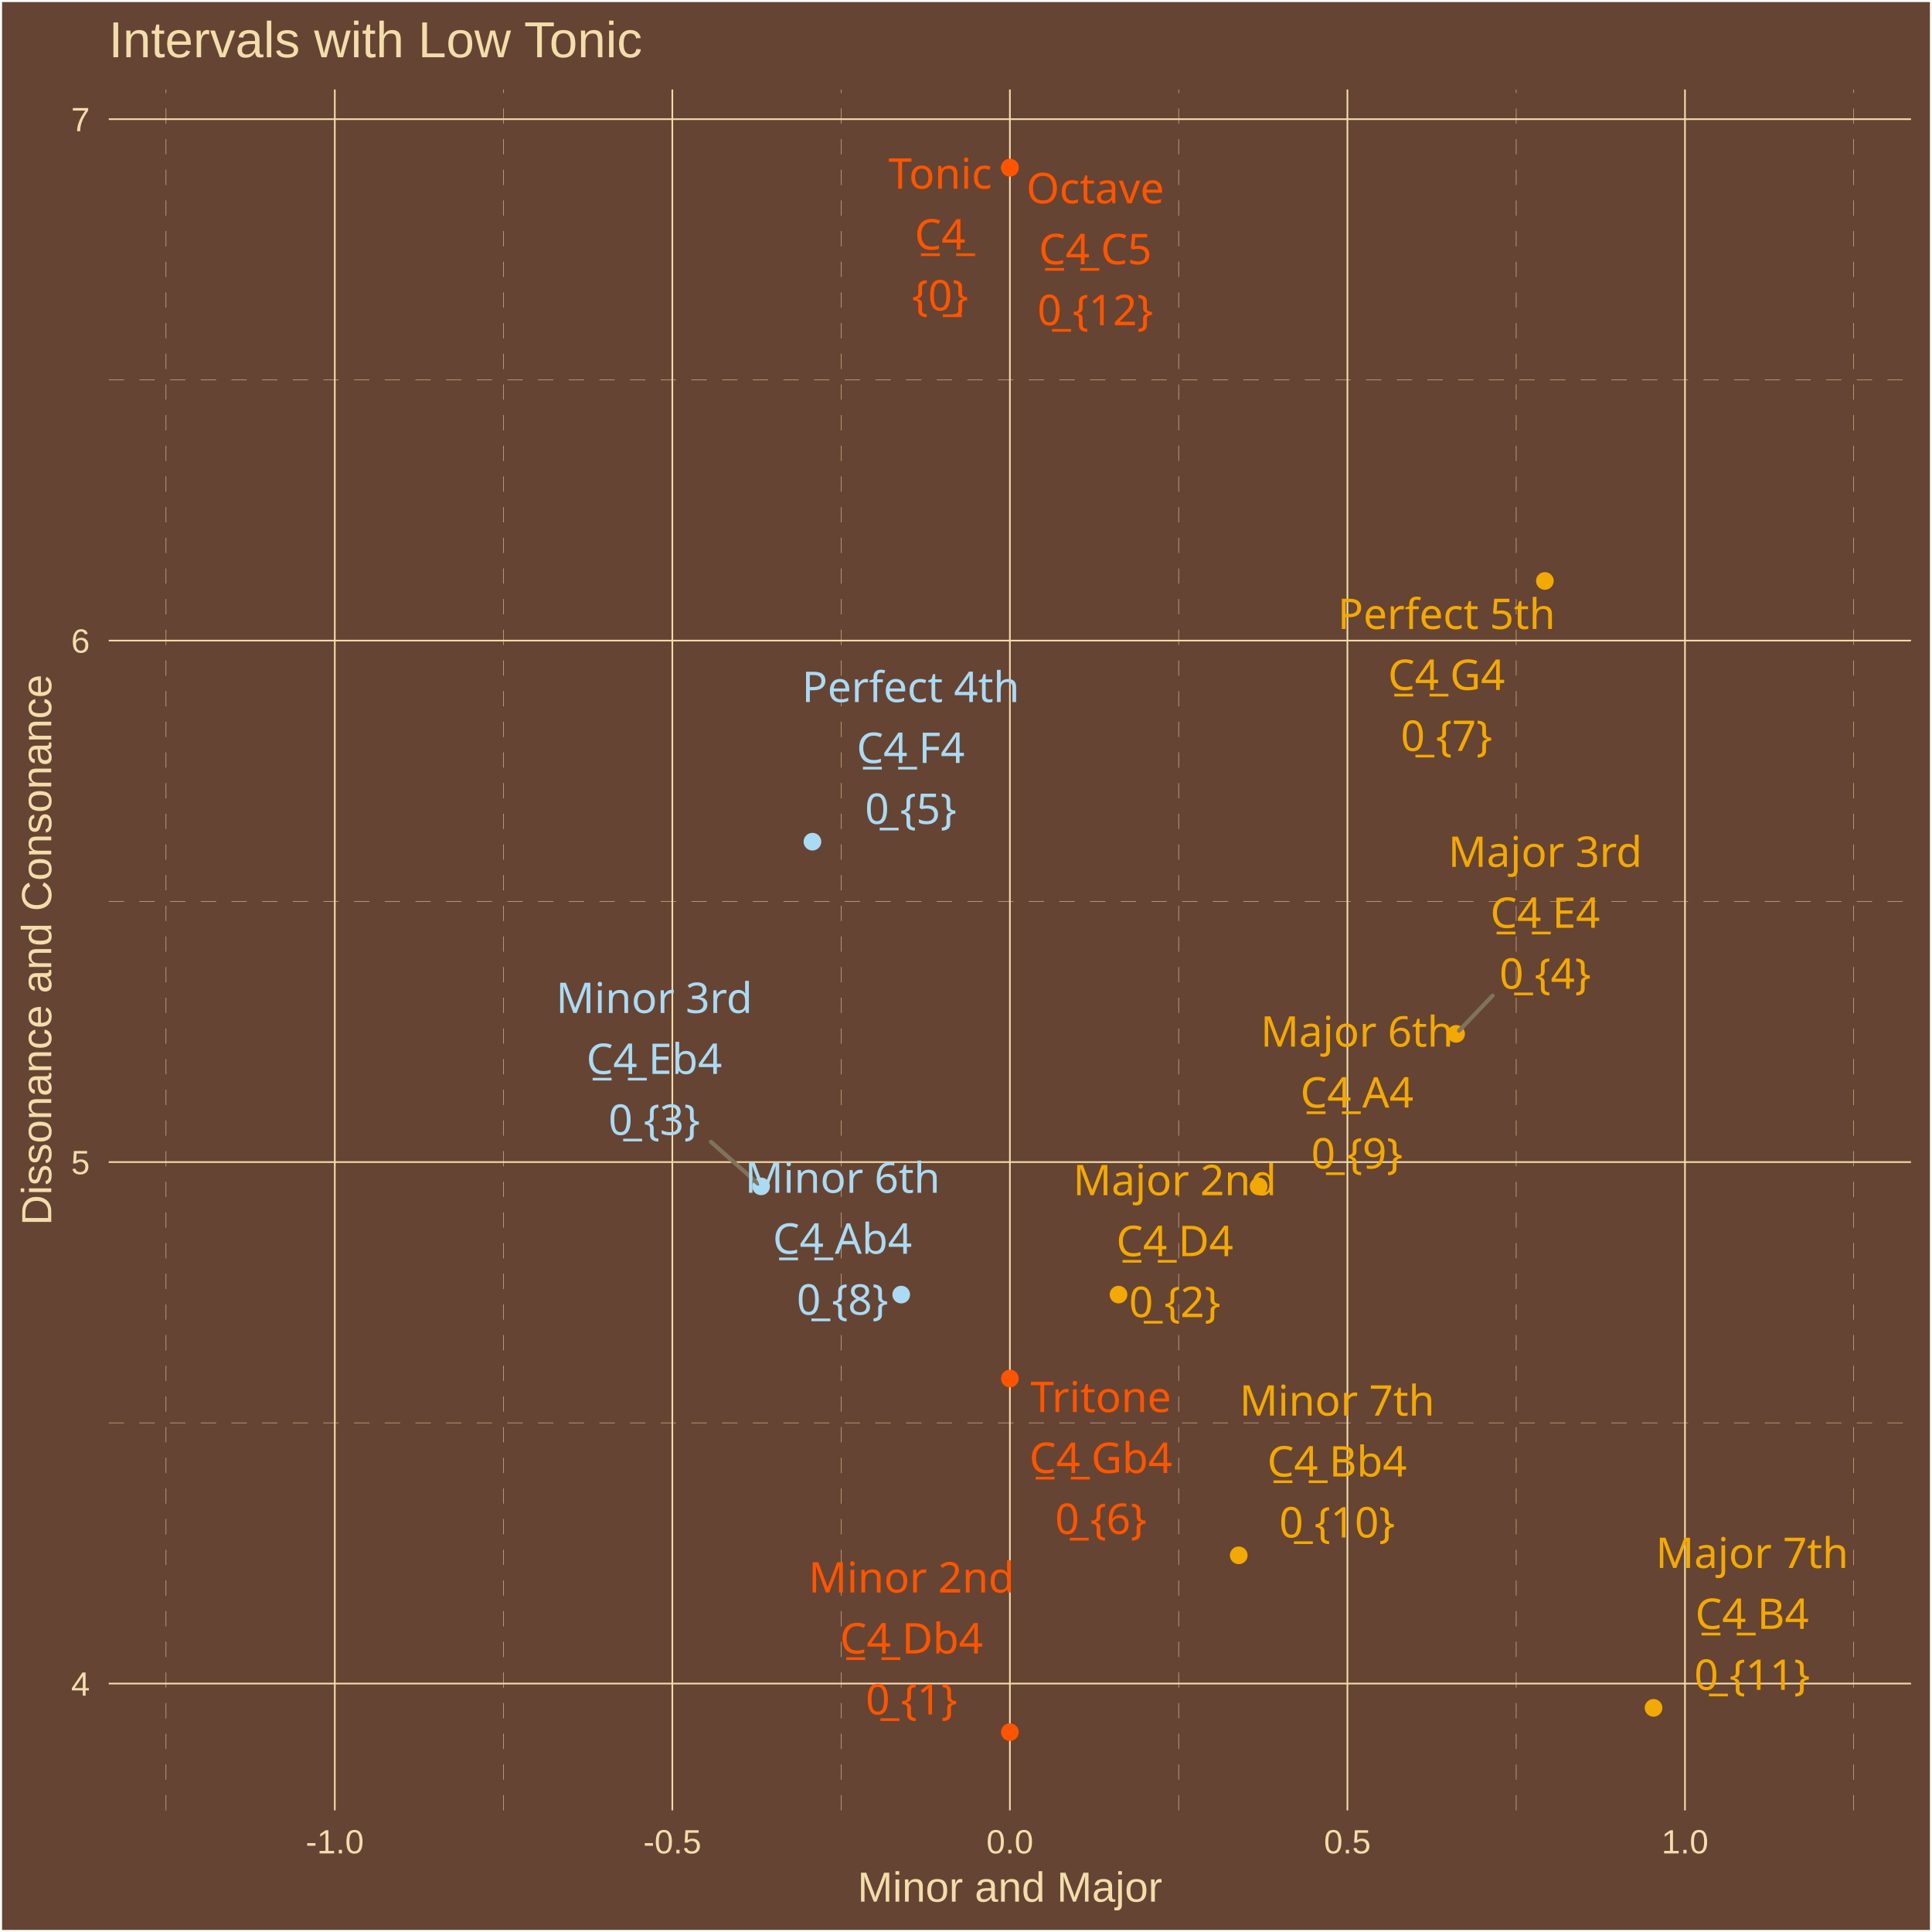
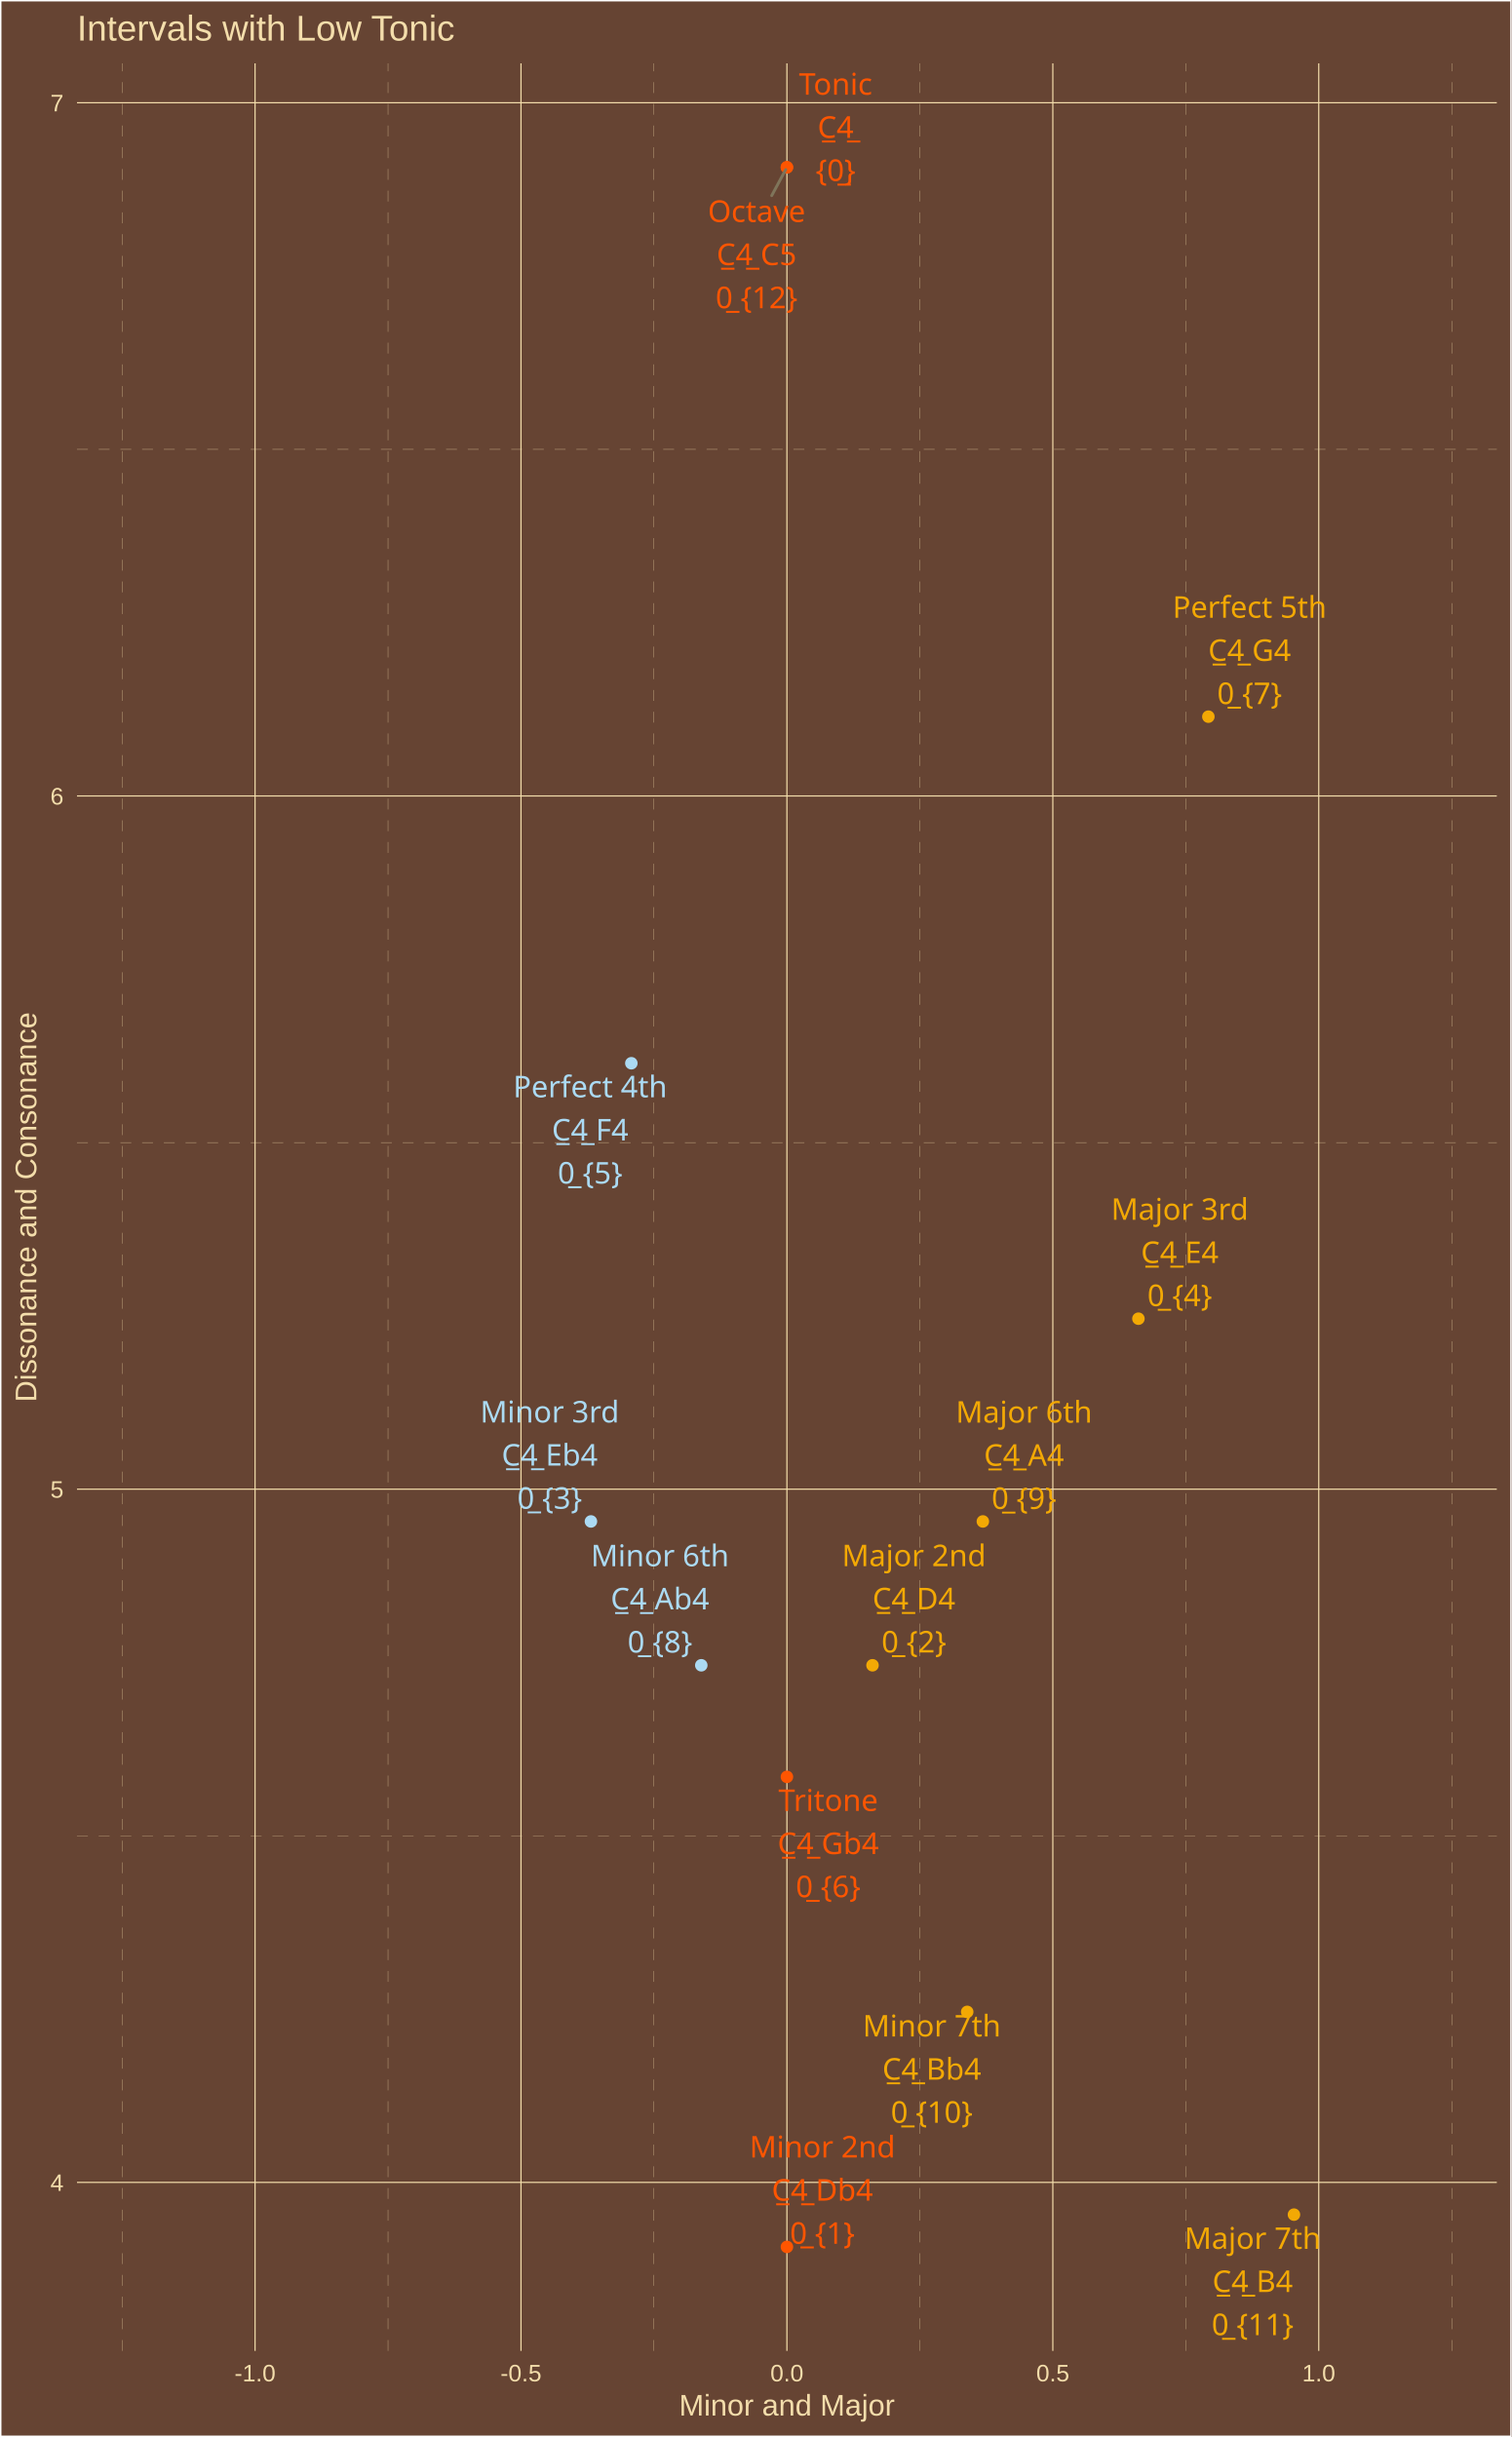
- <svg xmlns="http://www.w3.org/2000/svg" class="svglite" width="504.00pt" height="504.00pt" viewBox="0 0 504.00 504.00">
+ <svg xmlns="http://www.w3.org/2000/svg" class="svglite" width="557.00pt" height="898.00pt" viewBox="0 0 557.00 898.00">
  <defs>
    <style type="text/css">
    .svglite line, .svglite polyline, .svglite polygon, .svglite path, .svglite rect, .svglite circle {
      fill: none;
      stroke: #000000;
      stroke-linecap: round;
      stroke-linejoin: round;
      stroke-miterlimit: 10.00;
    }
    .svglite text {
      white-space: pre;
    }
  </style>
  </defs>
  <rect width="100%" height="100%" style="stroke: none; fill: #664433;" />
  <defs>
-     <clipPath id="cpMC4wMHw1MDQuMDB8MC4wMHw1MDQuMDA=">
-       <rect x="0.00" y="0.00" width="504.00" height="504.00" />
+     <clipPath id="cpMC4wMHw1NTcuMDB8MC4wMHw4OTguMDA=">
+       <rect x="0.00" y="0.00" width="557.00" height="898.00" />
    </clipPath>
  </defs>
-   <g clip-path="url(#cpMC4wMHw1MDQuMDB8MC4wMHw1MDQuMDA=)">
-     <rect x="0.00" y="-0" width="504.00" height="504.00" style="stroke-width: 1.07; stroke: #FFFFFF; fill: #664433;" />
+   <g clip-path="url(#cpMC4wMHw1NTcuMDB8MC4wMHw4OTguMDA=)">
+     <rect x="0.00" y="0.00" width="557.00" height="898.00" style="stroke-width: 1.07; stroke: #FFFFFF; fill: #664433;" />
  </g>
  <defs>
-     <clipPath id="cpMjguMzd8NDk4LjUyfDIzLjM0fDQ3Mi4yNw==">
-       <rect x="28.37" y="23.34" width="470.15" height="448.93" />
+     <clipPath id="cpMjguMzd8NTUxLjUyfDIzLjM0fDg2Ni4yNw==">
+       <rect x="28.37" y="23.34" width="523.15" height="842.93" />
    </clipPath>
  </defs>
-   <g clip-path="url(#cpMjguMzd8NDk4LjUyfDIzLjM0fDQ3Mi4yNw==)">
-     <rect x="28.37" y="23.34" width="470.15" height="448.93" style="stroke-width: 1.07; stroke: none; fill: #664433;" />
-     <polyline points="28.37,371.17 498.52,371.17 " style="stroke-width: 0.11; stroke: #F3DDAB; stroke-dasharray: 4.00,4.00; stroke-linecap: butt;" />
-     <polyline points="28.37,235.13 498.52,235.13 " style="stroke-width: 0.11; stroke: #F3DDAB; stroke-dasharray: 4.00,4.00; stroke-linecap: butt;" />
-     <polyline points="28.37,99.09 498.52,99.09 " style="stroke-width: 0.11; stroke: #F3DDAB; stroke-dasharray: 4.00,4.00; stroke-linecap: butt;" />
-     <polyline points="43.31,472.27 43.31,23.34 " style="stroke-width: 0.11; stroke: #F3DDAB; stroke-dasharray: 4.00,4.00; stroke-linecap: butt;" />
-     <polyline points="131.36,472.27 131.36,23.34 " style="stroke-width: 0.11; stroke: #F3DDAB; stroke-dasharray: 4.00,4.00; stroke-linecap: butt;" />
-     <polyline points="219.42,472.27 219.42,23.34 " style="stroke-width: 0.11; stroke: #F3DDAB; stroke-dasharray: 4.00,4.00; stroke-linecap: butt;" />
-     <polyline points="307.47,472.27 307.47,23.34 " style="stroke-width: 0.11; stroke: #F3DDAB; stroke-dasharray: 4.00,4.00; stroke-linecap: butt;" />
-     <polyline points="395.53,472.27 395.53,23.34 " style="stroke-width: 0.11; stroke: #F3DDAB; stroke-dasharray: 4.00,4.00; stroke-linecap: butt;" />
-     <polyline points="483.58,472.27 483.58,23.34 " style="stroke-width: 0.11; stroke: #F3DDAB; stroke-dasharray: 4.00,4.00; stroke-linecap: butt;" />
-     <polyline points="28.37,439.19 498.52,439.19 " style="stroke-width: 0.43; stroke: #F3DDAB; stroke-linecap: butt;" />
-     <polyline points="28.37,303.15 498.52,303.15 " style="stroke-width: 0.43; stroke: #F3DDAB; stroke-linecap: butt;" />
-     <polyline points="28.37,167.11 498.52,167.11 " style="stroke-width: 0.43; stroke: #F3DDAB; stroke-linecap: butt;" />
-     <polyline points="28.37,31.08 498.52,31.08 " style="stroke-width: 0.43; stroke: #F3DDAB; stroke-linecap: butt;" />
-     <polyline points="87.34,472.27 87.34,23.34 " style="stroke-width: 0.43; stroke: #F3DDAB; stroke-linecap: butt;" />
-     <polyline points="175.39,472.27 175.39,23.34 " style="stroke-width: 0.43; stroke: #F3DDAB; stroke-linecap: butt;" />
-     <polyline points="263.45,472.27 263.45,23.34 " style="stroke-width: 0.43; stroke: #F3DDAB; stroke-linecap: butt;" />
-     <polyline points="351.50,472.27 351.50,23.34 " style="stroke-width: 0.43; stroke: #F3DDAB; stroke-linecap: butt;" />
-     <polyline points="439.56,472.27 439.56,23.34 " style="stroke-width: 0.43; stroke: #F3DDAB; stroke-linecap: butt;" />
-     <circle cx="263.45" cy="43.74" r="1.95" style="stroke-width: 0.71; stroke: #FF5500; fill: #FF5500;" />
-     <circle cx="263.45" cy="451.86" r="1.95" style="stroke-width: 0.71; stroke: #FF5500; fill: #FF5500;" />
-     <circle cx="291.79" cy="337.72" r="1.95" style="stroke-width: 0.71; stroke: #F3A904; fill: #F3A904;" />
-     <circle cx="198.55" cy="309.49" r="1.95" style="stroke-width: 0.71; stroke: #ABDAF3; fill: #ABDAF3;" />
-     <circle cx="379.85" cy="269.70" r="1.95" style="stroke-width: 0.71; stroke: #F3A904; fill: #F3A904;" />
-     <circle cx="211.94" cy="219.57" r="1.95" style="stroke-width: 0.71; stroke: #ABDAF3; fill: #ABDAF3;" />
-     <circle cx="263.45" cy="359.62" r="1.95" style="stroke-width: 0.71; stroke: #FF5500; fill: #FF5500;" />
-     <circle cx="403.01" cy="151.55" r="1.95" style="stroke-width: 0.71; stroke: #F3A904; fill: #F3A904;" />
-     <circle cx="235.10" cy="337.72" r="1.95" style="stroke-width: 0.71; stroke: #ABDAF3; fill: #ABDAF3;" />
-     <circle cx="328.34" cy="309.49" r="1.95" style="stroke-width: 0.71; stroke: #F3A904; fill: #F3A904;" />
-     <circle cx="323.15" cy="405.74" r="1.95" style="stroke-width: 0.71; stroke: #F3A904; fill: #F3A904;" />
-     <circle cx="431.36" cy="445.53" r="1.95" style="stroke-width: 0.71; stroke: #F3A904; fill: #F3A904;" />
-     <circle cx="263.45" cy="43.74" r="1.95" style="stroke-width: 0.71; stroke: #FF5500; fill: #FF5500;" />
-     <line x1="185.45" y1="297.85" x2="197.71" y2="308.74" style="stroke-width: 1.07; stroke: #7F745A;" />
-     <line x1="389.37" y1="259.73" x2="380.62" y2="268.89" style="stroke-width: 1.07; stroke: #7F745A;" />
-     <text x="245.26" y="49.21" text-anchor="middle" style="font-size: 11.04px;fill: #FF5500; font-family: &quot;Arial Unicode MS&quot;;" textLength="26.97px" lengthAdjust="spacingAndGlyphs">Tonic</text>
-     <text x="245.26" y="65.10" text-anchor="middle" style="font-size: 11.04px;fill: #FF5500; font-family: &quot;Arial Unicode MS&quot;;" textLength="14.10px" lengthAdjust="spacingAndGlyphs">C̲4̲</text>
-     <text x="245.26" y="81.00" text-anchor="middle" style="font-size: 11.04px;fill: #FF5500; font-family: &quot;Arial Unicode MS&quot;;" textLength="13.51px" lengthAdjust="spacingAndGlyphs">{0̲}</text>
-     <text x="237.78" y="415.44" text-anchor="middle" style="font-size: 11.04px;fill: #FF5500; font-family: &quot;Arial Unicode MS&quot;;" textLength="49.05px" lengthAdjust="spacingAndGlyphs">Minor 2nd</text>
-     <text x="237.78" y="431.34" text-anchor="middle" style="font-size: 11.04px;fill: #FF5500; font-family: &quot;Arial Unicode MS&quot;;" textLength="37.40px" lengthAdjust="spacingAndGlyphs">C̲4̲ Db4</text>
-     <text x="237.78" y="447.24" text-anchor="middle" style="font-size: 11.04px;fill: #FF5500; font-family: &quot;Arial Unicode MS&quot;;" textLength="22.71px" lengthAdjust="spacingAndGlyphs">0̲ {1}</text>
-     <text x="306.47" y="311.79" text-anchor="middle" style="font-size: 11.04px;fill: #F3A904; font-family: &quot;Arial Unicode MS&quot;;" textLength="49.05px" lengthAdjust="spacingAndGlyphs">Major 2nd</text>
-     <text x="306.47" y="327.69" text-anchor="middle" style="font-size: 11.04px;fill: #F3A904; font-family: &quot;Arial Unicode MS&quot;;" textLength="31.26px" lengthAdjust="spacingAndGlyphs">C̲4̲ D4</text>
-     <text x="306.47" y="343.59" text-anchor="middle" style="font-size: 11.04px;fill: #F3A904; font-family: &quot;Arial Unicode MS&quot;;" textLength="22.71px" lengthAdjust="spacingAndGlyphs">0̲ {2}</text>
-     <text x="170.67" y="264.26" text-anchor="middle" style="font-size: 11.04px;fill: #ABDAF3; font-family: &quot;Arial Unicode MS&quot;;" textLength="46.58px" lengthAdjust="spacingAndGlyphs">Minor 3rd</text>
-     <text x="170.67" y="280.16" text-anchor="middle" style="font-size: 11.04px;fill: #ABDAF3; font-family: &quot;Arial Unicode MS&quot;;" textLength="36.79px" lengthAdjust="spacingAndGlyphs">C̲4̲ Eb4</text>
-     <text x="170.67" y="296.05" text-anchor="middle" style="font-size: 11.04px;fill: #ABDAF3; font-family: &quot;Arial Unicode MS&quot;;" textLength="22.71px" lengthAdjust="spacingAndGlyphs">0̲ {3}</text>
-     <text x="403.09" y="226.14" text-anchor="middle" style="font-size: 11.04px;fill: #F3A904; font-family: &quot;Arial Unicode MS&quot;;" textLength="46.58px" lengthAdjust="spacingAndGlyphs">Major 3rd</text>
-     <text x="403.09" y="242.04" text-anchor="middle" style="font-size: 11.04px;fill: #F3A904; font-family: &quot;Arial Unicode MS&quot;;" textLength="30.66px" lengthAdjust="spacingAndGlyphs">C̲4̲ E4</text>
-     <text x="403.09" y="257.93" text-anchor="middle" style="font-size: 11.04px;fill: #F3A904; font-family: &quot;Arial Unicode MS&quot;;" textLength="22.71px" lengthAdjust="spacingAndGlyphs">0̲ {4}</text>
-     <text x="237.58" y="183.14" text-anchor="middle" style="font-size: 11.04px;fill: #ABDAF3; font-family: &quot;Arial Unicode MS&quot;;" textLength="53.35px" lengthAdjust="spacingAndGlyphs">Perfect 4th</text>
-     <text x="237.58" y="199.04" text-anchor="middle" style="font-size: 11.04px;fill: #ABDAF3; font-family: &quot;Arial Unicode MS&quot;;" textLength="30.04px" lengthAdjust="spacingAndGlyphs">C̲4̲ F4</text>
-     <text x="237.58" y="214.93" text-anchor="middle" style="font-size: 11.04px;fill: #ABDAF3; font-family: &quot;Arial Unicode MS&quot;;" textLength="22.71px" lengthAdjust="spacingAndGlyphs">0̲ {5}</text>
-     <text x="287.18" y="368.36" text-anchor="middle" style="font-size: 11.04px;fill: #FF5500; font-family: &quot;Arial Unicode MS&quot;;" textLength="34.33px" lengthAdjust="spacingAndGlyphs">Tritone</text>
-     <text x="287.18" y="384.26" text-anchor="middle" style="font-size: 11.04px;fill: #FF5500; font-family: &quot;Arial Unicode MS&quot;;" textLength="38.02px" lengthAdjust="spacingAndGlyphs">C̲4̲ Gb4</text>
-     <text x="287.18" y="400.16" text-anchor="middle" style="font-size: 11.04px;fill: #FF5500; font-family: &quot;Arial Unicode MS&quot;;" textLength="22.71px" lengthAdjust="spacingAndGlyphs">0̲ {6}</text>
-     <text x="377.35" y="164.09" text-anchor="middle" style="font-size: 11.04px;fill: #F3A904; font-family: &quot;Arial Unicode MS&quot;;" textLength="53.35px" lengthAdjust="spacingAndGlyphs">Perfect 5th</text>
-     <text x="377.35" y="179.99" text-anchor="middle" style="font-size: 11.04px;fill: #F3A904; font-family: &quot;Arial Unicode MS&quot;;" textLength="31.88px" lengthAdjust="spacingAndGlyphs">C̲4̲ G4</text>
-     <text x="377.35" y="195.89" text-anchor="middle" style="font-size: 11.04px;fill: #F3A904; font-family: &quot;Arial Unicode MS&quot;;" textLength="22.71px" lengthAdjust="spacingAndGlyphs">0̲ {7}</text>
-     <text x="219.77" y="311.16" text-anchor="middle" style="font-size: 11.04px;fill: #ABDAF3; font-family: &quot;Arial Unicode MS&quot;;" textLength="45.98px" lengthAdjust="spacingAndGlyphs">Minor 6th</text>
-     <text x="219.77" y="327.06" text-anchor="middle" style="font-size: 11.04px;fill: #ABDAF3; font-family: &quot;Arial Unicode MS&quot;;" textLength="36.79px" lengthAdjust="spacingAndGlyphs">C̲4̲ Ab4</text>
-     <text x="219.77" y="342.96" text-anchor="middle" style="font-size: 11.04px;fill: #ABDAF3; font-family: &quot;Arial Unicode MS&quot;;" textLength="22.71px" lengthAdjust="spacingAndGlyphs">0̲ {8}</text>
-     <text x="353.99" y="273.04" text-anchor="middle" style="font-size: 11.04px;fill: #F3A904; font-family: &quot;Arial Unicode MS&quot;;" textLength="45.98px" lengthAdjust="spacingAndGlyphs">Major 6th</text>
-     <text x="353.99" y="288.93" text-anchor="middle" style="font-size: 11.04px;fill: #F3A904; font-family: &quot;Arial Unicode MS&quot;;" textLength="30.66px" lengthAdjust="spacingAndGlyphs">C̲4̲ A4</text>
-     <text x="353.99" y="304.83" text-anchor="middle" style="font-size: 11.04px;fill: #F3A904; font-family: &quot;Arial Unicode MS&quot;;" textLength="22.71px" lengthAdjust="spacingAndGlyphs">0̲ {9}</text>
-     <text x="348.80" y="369.29" text-anchor="middle" style="font-size: 11.04px;fill: #F3A904; font-family: &quot;Arial Unicode MS&quot;;" textLength="45.98px" lengthAdjust="spacingAndGlyphs">Minor 7th</text>
-     <text x="348.80" y="385.18" text-anchor="middle" style="font-size: 11.04px;fill: #F3A904; font-family: &quot;Arial Unicode MS&quot;;" textLength="36.79px" lengthAdjust="spacingAndGlyphs">C̲4̲ Bb4</text>
-     <text x="348.80" y="401.08" text-anchor="middle" style="font-size: 11.04px;fill: #F3A904; font-family: &quot;Arial Unicode MS&quot;;" textLength="28.84px" lengthAdjust="spacingAndGlyphs">0̲ {10}</text>
-     <text x="457.07" y="409.04" text-anchor="middle" style="font-size: 11.04px;fill: #F3A904; font-family: &quot;Arial Unicode MS&quot;;" textLength="45.98px" lengthAdjust="spacingAndGlyphs">Major 7th</text>
-     <text x="457.07" y="424.93" text-anchor="middle" style="font-size: 11.04px;fill: #F3A904; font-family: &quot;Arial Unicode MS&quot;;" textLength="30.66px" lengthAdjust="spacingAndGlyphs">C̲4̲ B4</text>
-     <text x="457.07" y="440.83" text-anchor="middle" style="font-size: 11.04px;fill: #F3A904; font-family: &quot;Arial Unicode MS&quot;;" textLength="28.84px" lengthAdjust="spacingAndGlyphs">0̲ {11}</text>
-     <text x="285.72" y="53.04" text-anchor="middle" style="font-size: 11.04px;fill: #FF5500; font-family: &quot;Arial Unicode MS&quot;;" textLength="34.95px" lengthAdjust="spacingAndGlyphs">Octave</text>
-     <text x="285.72" y="68.93" text-anchor="middle" style="font-size: 11.04px;fill: #FF5500; font-family: &quot;Arial Unicode MS&quot;;" textLength="31.26px" lengthAdjust="spacingAndGlyphs">C̲4̲ C5</text>
-     <text x="285.72" y="84.83" text-anchor="middle" style="font-size: 11.04px;fill: #FF5500; font-family: &quot;Arial Unicode MS&quot;;" textLength="28.84px" lengthAdjust="spacingAndGlyphs">0̲ {12}</text>
+   <g clip-path="url(#cpMjguMzd8NTUxLjUyfDIzLjM0fDg2Ni4yNw==)">
+     <rect x="28.37" y="23.34" width="523.15" height="842.93" style="stroke-width: 1.07; stroke: none; fill: #664433;" />
+     <polyline points="28.37,676.45 551.52,676.45 " style="stroke-width: 0.11; stroke: #F3DDAB; stroke-dasharray: 4.00,4.00; stroke-linecap: butt;" />
+     <polyline points="28.37,421.02 551.52,421.02 " style="stroke-width: 0.11; stroke: #F3DDAB; stroke-dasharray: 4.00,4.00; stroke-linecap: butt;" />
+     <polyline points="28.37,165.58 551.52,165.58 " style="stroke-width: 0.11; stroke: #F3DDAB; stroke-dasharray: 4.00,4.00; stroke-linecap: butt;" />
+     <polyline points="44.99,866.27 44.99,23.34 " style="stroke-width: 0.11; stroke: #F3DDAB; stroke-dasharray: 4.00,4.00; stroke-linecap: butt;" />
+     <polyline points="142.97,866.27 142.97,23.34 " style="stroke-width: 0.11; stroke: #F3DDAB; stroke-dasharray: 4.00,4.00; stroke-linecap: butt;" />
+     <polyline points="240.96,866.27 240.96,23.34 " style="stroke-width: 0.11; stroke: #F3DDAB; stroke-dasharray: 4.00,4.00; stroke-linecap: butt;" />
+     <polyline points="338.94,866.27 338.94,23.34 " style="stroke-width: 0.11; stroke: #F3DDAB; stroke-dasharray: 4.00,4.00; stroke-linecap: butt;" />
+     <polyline points="436.92,866.27 436.92,23.34 " style="stroke-width: 0.11; stroke: #F3DDAB; stroke-dasharray: 4.00,4.00; stroke-linecap: butt;" />
+     <polyline points="534.90,866.27 534.90,23.34 " style="stroke-width: 0.11; stroke: #F3DDAB; stroke-dasharray: 4.00,4.00; stroke-linecap: butt;" />
+     <polyline points="28.37,804.17 551.52,804.17 " style="stroke-width: 0.43; stroke: #F3DDAB; stroke-linecap: butt;" />
+     <polyline points="28.37,548.73 551.52,548.73 " style="stroke-width: 0.43; stroke: #F3DDAB; stroke-linecap: butt;" />
+     <polyline points="28.37,293.30 551.52,293.30 " style="stroke-width: 0.43; stroke: #F3DDAB; stroke-linecap: butt;" />
+     <polyline points="28.37,37.87 551.52,37.87 " style="stroke-width: 0.43; stroke: #F3DDAB; stroke-linecap: butt;" />
+     <polyline points="93.98,866.27 93.98,23.34 " style="stroke-width: 0.43; stroke: #F3DDAB; stroke-linecap: butt;" />
+     <polyline points="191.97,866.27 191.97,23.34 " style="stroke-width: 0.43; stroke: #F3DDAB; stroke-linecap: butt;" />
+     <polyline points="289.95,866.27 289.95,23.34 " style="stroke-width: 0.43; stroke: #F3DDAB; stroke-linecap: butt;" />
+     <polyline points="387.93,866.27 387.93,23.34 " style="stroke-width: 0.43; stroke: #F3DDAB; stroke-linecap: butt;" />
+     <polyline points="485.91,866.27 485.91,23.34 " style="stroke-width: 0.43; stroke: #F3DDAB; stroke-linecap: butt;" />
+     <circle cx="289.95" cy="61.65" r="1.95" style="stroke-width: 0.71; stroke: #FF5500; fill: #FF5500;" />
+     <circle cx="289.95" cy="827.95" r="1.95" style="stroke-width: 0.71; stroke: #FF5500; fill: #FF5500;" />
+     <circle cx="321.49" cy="613.63" r="1.95" style="stroke-width: 0.71; stroke: #F3A904; fill: #F3A904;" />
+     <circle cx="217.74" cy="560.63" r="1.95" style="stroke-width: 0.71; stroke: #ABDAF3; fill: #ABDAF3;" />
+     <circle cx="419.47" cy="485.92" r="1.95" style="stroke-width: 0.71; stroke: #F3A904; fill: #F3A904;" />
+     <circle cx="232.63" cy="391.79" r="1.95" style="stroke-width: 0.71; stroke: #ABDAF3; fill: #ABDAF3;" />
+     <circle cx="289.95" cy="654.75" r="1.95" style="stroke-width: 0.71; stroke: #FF5500; fill: #FF5500;" />
+     <circle cx="445.24" cy="264.08" r="1.95" style="stroke-width: 0.71; stroke: #F3A904; fill: #F3A904;" />
+     <circle cx="258.40" cy="613.63" r="1.95" style="stroke-width: 0.71; stroke: #ABDAF3; fill: #ABDAF3;" />
+     <circle cx="362.15" cy="560.63" r="1.95" style="stroke-width: 0.71; stroke: #F3A904; fill: #F3A904;" />
+     <circle cx="356.38" cy="741.35" r="1.95" style="stroke-width: 0.71; stroke: #F3A904; fill: #F3A904;" />
+     <circle cx="476.78" cy="816.06" r="1.95" style="stroke-width: 0.71; stroke: #F3A904; fill: #F3A904;" />
+     <circle cx="289.95" cy="61.65" r="1.95" style="stroke-width: 0.71; stroke: #FF5500; fill: #FF5500;" />
+     <line x1="284.35" y1="72.08" x2="289.50" y2="62.49" style="stroke-width: 1.07; stroke: #7F745A;" />
+     <text x="307.89" y="34.89" text-anchor="middle" style="font-size: 11.04px;fill: #FF5500; font-family: &quot;Arial Unicode MS&quot;;" textLength="26.97px" lengthAdjust="spacingAndGlyphs">Tonic</text>
+     <text x="307.89" y="50.79" text-anchor="middle" style="font-size: 11.04px;fill: #FF5500; font-family: &quot;Arial Unicode MS&quot;;" textLength="14.10px" lengthAdjust="spacingAndGlyphs">C̲4̲</text>
+     <text x="307.89" y="66.68" text-anchor="middle" style="font-size: 11.04px;fill: #FF5500; font-family: &quot;Arial Unicode MS&quot;;" textLength="13.51px" lengthAdjust="spacingAndGlyphs">{0̲}</text>
+     <text x="303.02" y="795.01" text-anchor="middle" style="font-size: 11.04px;fill: #FF5500; font-family: &quot;Arial Unicode MS&quot;;" textLength="49.05px" lengthAdjust="spacingAndGlyphs">Minor 2nd</text>
+     <text x="303.02" y="810.90" text-anchor="middle" style="font-size: 11.04px;fill: #FF5500; font-family: &quot;Arial Unicode MS&quot;;" textLength="37.40px" lengthAdjust="spacingAndGlyphs">C̲4̲ Db4</text>
+     <text x="303.02" y="826.80" text-anchor="middle" style="font-size: 11.04px;fill: #FF5500; font-family: &quot;Arial Unicode MS&quot;;" textLength="22.71px" lengthAdjust="spacingAndGlyphs">0̲ {1}</text>
+     <text x="336.75" y="577.12" text-anchor="middle" style="font-size: 11.04px;fill: #F3A904; font-family: &quot;Arial Unicode MS&quot;;" textLength="49.05px" lengthAdjust="spacingAndGlyphs">Major 2nd</text>
+     <text x="336.75" y="593.01" text-anchor="middle" style="font-size: 11.04px;fill: #F3A904; font-family: &quot;Arial Unicode MS&quot;;" textLength="31.26px" lengthAdjust="spacingAndGlyphs">C̲4̲ D4</text>
+     <text x="336.75" y="608.91" text-anchor="middle" style="font-size: 11.04px;fill: #F3A904; font-family: &quot;Arial Unicode MS&quot;;" textLength="22.71px" lengthAdjust="spacingAndGlyphs">0̲ {2}</text>
+     <text x="202.54" y="524.16" text-anchor="middle" style="font-size: 11.04px;fill: #ABDAF3; font-family: &quot;Arial Unicode MS&quot;;" textLength="46.58px" lengthAdjust="spacingAndGlyphs">Minor 3rd</text>
+     <text x="202.54" y="540.05" text-anchor="middle" style="font-size: 11.04px;fill: #ABDAF3; font-family: &quot;Arial Unicode MS&quot;;" textLength="36.79px" lengthAdjust="spacingAndGlyphs">C̲4̲ Eb4</text>
+     <text x="202.54" y="555.95" text-anchor="middle" style="font-size: 11.04px;fill: #ABDAF3; font-family: &quot;Arial Unicode MS&quot;;" textLength="22.71px" lengthAdjust="spacingAndGlyphs">0̲ {3}</text>
+     <text x="434.70" y="449.49" text-anchor="middle" style="font-size: 11.04px;fill: #F3A904; font-family: &quot;Arial Unicode MS&quot;;" textLength="46.58px" lengthAdjust="spacingAndGlyphs">Major 3rd</text>
+     <text x="434.70" y="465.39" text-anchor="middle" style="font-size: 11.04px;fill: #F3A904; font-family: &quot;Arial Unicode MS&quot;;" textLength="30.66px" lengthAdjust="spacingAndGlyphs">C̲4̲ E4</text>
+     <text x="434.70" y="481.28" text-anchor="middle" style="font-size: 11.04px;fill: #F3A904; font-family: &quot;Arial Unicode MS&quot;;" textLength="22.71px" lengthAdjust="spacingAndGlyphs">0̲ {4}</text>
+     <text x="217.44" y="404.34" text-anchor="middle" style="font-size: 11.04px;fill: #ABDAF3; font-family: &quot;Arial Unicode MS&quot;;" textLength="53.35px" lengthAdjust="spacingAndGlyphs">Perfect 4th</text>
+     <text x="217.44" y="420.24" text-anchor="middle" style="font-size: 11.04px;fill: #ABDAF3; font-family: &quot;Arial Unicode MS&quot;;" textLength="30.04px" lengthAdjust="spacingAndGlyphs">C̲4̲ F4</text>
+     <text x="217.44" y="436.13" text-anchor="middle" style="font-size: 11.04px;fill: #ABDAF3; font-family: &quot;Arial Unicode MS&quot;;" textLength="22.71px" lengthAdjust="spacingAndGlyphs">0̲ {5}</text>
+     <text x="305.17" y="667.31" text-anchor="middle" style="font-size: 11.04px;fill: #FF5500; font-family: &quot;Arial Unicode MS&quot;;" textLength="34.33px" lengthAdjust="spacingAndGlyphs">Tritone</text>
+     <text x="305.17" y="683.20" text-anchor="middle" style="font-size: 11.04px;fill: #FF5500; font-family: &quot;Arial Unicode MS&quot;;" textLength="38.02px" lengthAdjust="spacingAndGlyphs">C̲4̲ Gb4</text>
+     <text x="305.17" y="699.10" text-anchor="middle" style="font-size: 11.04px;fill: #FF5500; font-family: &quot;Arial Unicode MS&quot;;" textLength="22.71px" lengthAdjust="spacingAndGlyphs">0̲ {6}</text>
+     <text x="460.43" y="227.63" text-anchor="middle" style="font-size: 11.04px;fill: #F3A904; font-family: &quot;Arial Unicode MS&quot;;" textLength="53.35px" lengthAdjust="spacingAndGlyphs">Perfect 5th</text>
+     <text x="460.43" y="243.53" text-anchor="middle" style="font-size: 11.04px;fill: #F3A904; font-family: &quot;Arial Unicode MS&quot;;" textLength="31.88px" lengthAdjust="spacingAndGlyphs">C̲4̲ G4</text>
+     <text x="460.43" y="259.43" text-anchor="middle" style="font-size: 11.04px;fill: #F3A904; font-family: &quot;Arial Unicode MS&quot;;" textLength="22.71px" lengthAdjust="spacingAndGlyphs">0̲ {7}</text>
+     <text x="243.17" y="577.14" text-anchor="middle" style="font-size: 11.04px;fill: #ABDAF3; font-family: &quot;Arial Unicode MS&quot;;" textLength="45.98px" lengthAdjust="spacingAndGlyphs">Minor 6th</text>
+     <text x="243.17" y="593.04" text-anchor="middle" style="font-size: 11.04px;fill: #ABDAF3; font-family: &quot;Arial Unicode MS&quot;;" textLength="36.79px" lengthAdjust="spacingAndGlyphs">C̲4̲ Ab4</text>
+     <text x="243.17" y="608.94" text-anchor="middle" style="font-size: 11.04px;fill: #ABDAF3; font-family: &quot;Arial Unicode MS&quot;;" textLength="22.71px" lengthAdjust="spacingAndGlyphs">0̲ {8}</text>
+     <text x="377.31" y="524.22" text-anchor="middle" style="font-size: 11.04px;fill: #F3A904; font-family: &quot;Arial Unicode MS&quot;;" textLength="45.98px" lengthAdjust="spacingAndGlyphs">Major 6th</text>
+     <text x="377.31" y="540.12" text-anchor="middle" style="font-size: 11.04px;fill: #F3A904; font-family: &quot;Arial Unicode MS&quot;;" textLength="30.66px" lengthAdjust="spacingAndGlyphs">C̲4̲ A4</text>
+     <text x="377.31" y="556.02" text-anchor="middle" style="font-size: 11.04px;fill: #F3A904; font-family: &quot;Arial Unicode MS&quot;;" textLength="22.71px" lengthAdjust="spacingAndGlyphs">0̲ {9}</text>
+     <text x="343.33" y="750.42" text-anchor="middle" style="font-size: 11.04px;fill: #F3A904; font-family: &quot;Arial Unicode MS&quot;;" textLength="45.98px" lengthAdjust="spacingAndGlyphs">Minor 7th</text>
+     <text x="343.33" y="766.32" text-anchor="middle" style="font-size: 11.04px;fill: #F3A904; font-family: &quot;Arial Unicode MS&quot;;" textLength="36.79px" lengthAdjust="spacingAndGlyphs">C̲4̲ Bb4</text>
+     <text x="343.33" y="782.21" text-anchor="middle" style="font-size: 11.04px;fill: #F3A904; font-family: &quot;Arial Unicode MS&quot;;" textLength="28.84px" lengthAdjust="spacingAndGlyphs">0̲ {10}</text>
+     <text x="461.55" y="828.68" text-anchor="middle" style="font-size: 11.04px;fill: #F3A904; font-family: &quot;Arial Unicode MS&quot;;" textLength="45.98px" lengthAdjust="spacingAndGlyphs">Major 7th</text>
+     <text x="461.55" y="844.57" text-anchor="middle" style="font-size: 11.04px;fill: #F3A904; font-family: &quot;Arial Unicode MS&quot;;" textLength="30.66px" lengthAdjust="spacingAndGlyphs">C̲4̲ B4</text>
+     <text x="461.55" y="860.47" text-anchor="middle" style="font-size: 11.04px;fill: #F3A904; font-family: &quot;Arial Unicode MS&quot;;" textLength="28.84px" lengthAdjust="spacingAndGlyphs">0̲ {11}</text>
+     <text x="278.78" y="81.78" text-anchor="middle" style="font-size: 11.04px;fill: #FF5500; font-family: &quot;Arial Unicode MS&quot;;" textLength="34.95px" lengthAdjust="spacingAndGlyphs">Octave</text>
+     <text x="278.78" y="97.67" text-anchor="middle" style="font-size: 11.04px;fill: #FF5500; font-family: &quot;Arial Unicode MS&quot;;" textLength="31.26px" lengthAdjust="spacingAndGlyphs">C̲4̲ C5</text>
+     <text x="278.78" y="113.57" text-anchor="middle" style="font-size: 11.04px;fill: #FF5500; font-family: &quot;Arial Unicode MS&quot;;" textLength="28.84px" lengthAdjust="spacingAndGlyphs">0̲ {12}</text>
  </g>
-   <g clip-path="url(#cpMC4wMHw1MDQuMDB8MC4wMHw1MDQuMDA=)">
-     <text x="23.44" y="442.35" text-anchor="end" style="font-size: 8.80px;fill: #F3DDAB; font-family: &quot;Arial&quot;;" textLength="4.90px" lengthAdjust="spacingAndGlyphs">4</text>
-     <text x="23.44" y="306.31" text-anchor="end" style="font-size: 8.80px;fill: #F3DDAB; font-family: &quot;Arial&quot;;" textLength="4.90px" lengthAdjust="spacingAndGlyphs">5</text>
-     <text x="23.44" y="170.27" text-anchor="end" style="font-size: 8.80px;fill: #F3DDAB; font-family: &quot;Arial&quot;;" textLength="4.90px" lengthAdjust="spacingAndGlyphs">6</text>
-     <text x="23.44" y="34.23" text-anchor="end" style="font-size: 8.80px;fill: #F3DDAB; font-family: &quot;Arial&quot;;" textLength="4.90px" lengthAdjust="spacingAndGlyphs">7</text>
-     <text x="87.34" y="483.50" text-anchor="middle" style="font-size: 8.80px;fill: #F3DDAB; font-family: &quot;Arial&quot;;" textLength="15.16px" lengthAdjust="spacingAndGlyphs">-1.0</text>
-     <text x="175.39" y="483.50" text-anchor="middle" style="font-size: 8.80px;fill: #F3DDAB; font-family: &quot;Arial&quot;;" textLength="15.16px" lengthAdjust="spacingAndGlyphs">-0.5</text>
-     <text x="263.45" y="483.50" text-anchor="middle" style="font-size: 8.80px;fill: #F3DDAB; font-family: &quot;Arial&quot;;" textLength="12.23px" lengthAdjust="spacingAndGlyphs">0.0</text>
-     <text x="351.50" y="483.50" text-anchor="middle" style="font-size: 8.80px;fill: #F3DDAB; font-family: &quot;Arial&quot;;" textLength="12.23px" lengthAdjust="spacingAndGlyphs">0.5</text>
-     <text x="439.56" y="483.50" text-anchor="middle" style="font-size: 8.80px;fill: #F3DDAB; font-family: &quot;Arial&quot;;" textLength="12.23px" lengthAdjust="spacingAndGlyphs">1.0</text>
-     <text x="263.45" y="496.09" text-anchor="middle" style="font-size: 11.00px;fill: #F3DDAB; font-family: &quot;Arial&quot;;" textLength="79.49px" lengthAdjust="spacingAndGlyphs">Minor and Major</text>
-     <text transform="translate(13.37,247.80) rotate(-90)" text-anchor="middle" style="font-size: 11.00px;fill: #F3DDAB; font-family: &quot;Arial&quot;;" textLength="143.73px" lengthAdjust="spacingAndGlyphs">Dissonance and Consonance</text>
+   <g clip-path="url(#cpMC4wMHw1NTcuMDB8MC4wMHw4OTguMDA=)">
+     <text x="23.44" y="807.32" text-anchor="end" style="font-size: 8.80px;fill: #F3DDAB; font-family: &quot;Arial&quot;;" textLength="4.90px" lengthAdjust="spacingAndGlyphs">4</text>
+     <text x="23.44" y="551.89" text-anchor="end" style="font-size: 8.80px;fill: #F3DDAB; font-family: &quot;Arial&quot;;" textLength="4.90px" lengthAdjust="spacingAndGlyphs">5</text>
+     <text x="23.44" y="296.45" text-anchor="end" style="font-size: 8.80px;fill: #F3DDAB; font-family: &quot;Arial&quot;;" textLength="4.90px" lengthAdjust="spacingAndGlyphs">6</text>
+     <text x="23.44" y="41.02" text-anchor="end" style="font-size: 8.80px;fill: #F3DDAB; font-family: &quot;Arial&quot;;" textLength="4.90px" lengthAdjust="spacingAndGlyphs">7</text>
+     <text x="93.98" y="877.50" text-anchor="middle" style="font-size: 8.80px;fill: #F3DDAB; font-family: &quot;Arial&quot;;" textLength="15.16px" lengthAdjust="spacingAndGlyphs">-1.0</text>
+     <text x="191.97" y="877.50" text-anchor="middle" style="font-size: 8.80px;fill: #F3DDAB; font-family: &quot;Arial&quot;;" textLength="15.16px" lengthAdjust="spacingAndGlyphs">-0.5</text>
+     <text x="289.95" y="877.50" text-anchor="middle" style="font-size: 8.80px;fill: #F3DDAB; font-family: &quot;Arial&quot;;" textLength="12.23px" lengthAdjust="spacingAndGlyphs">0.0</text>
+     <text x="387.93" y="877.50" text-anchor="middle" style="font-size: 8.80px;fill: #F3DDAB; font-family: &quot;Arial&quot;;" textLength="12.23px" lengthAdjust="spacingAndGlyphs">0.5</text>
+     <text x="485.91" y="877.50" text-anchor="middle" style="font-size: 8.80px;fill: #F3DDAB; font-family: &quot;Arial&quot;;" textLength="12.23px" lengthAdjust="spacingAndGlyphs">1.0</text>
+     <text x="289.95" y="890.09" text-anchor="middle" style="font-size: 11.00px;fill: #F3DDAB; font-family: &quot;Arial&quot;;" textLength="79.49px" lengthAdjust="spacingAndGlyphs">Minor and Major</text>
+     <text transform="translate(13.37,444.80) rotate(-90)" text-anchor="middle" style="font-size: 11.00px;fill: #F3DDAB; font-family: &quot;Arial&quot;;" textLength="143.73px" lengthAdjust="spacingAndGlyphs">Dissonance and Consonance</text>
    <text x="28.37" y="14.94" style="font-size: 13.20px;fill: #F3DDAB; font-family: &quot;Arial&quot;;" textLength="140.76px" lengthAdjust="spacingAndGlyphs">Intervals with Low Tonic</text>
  </g>
</svg>
